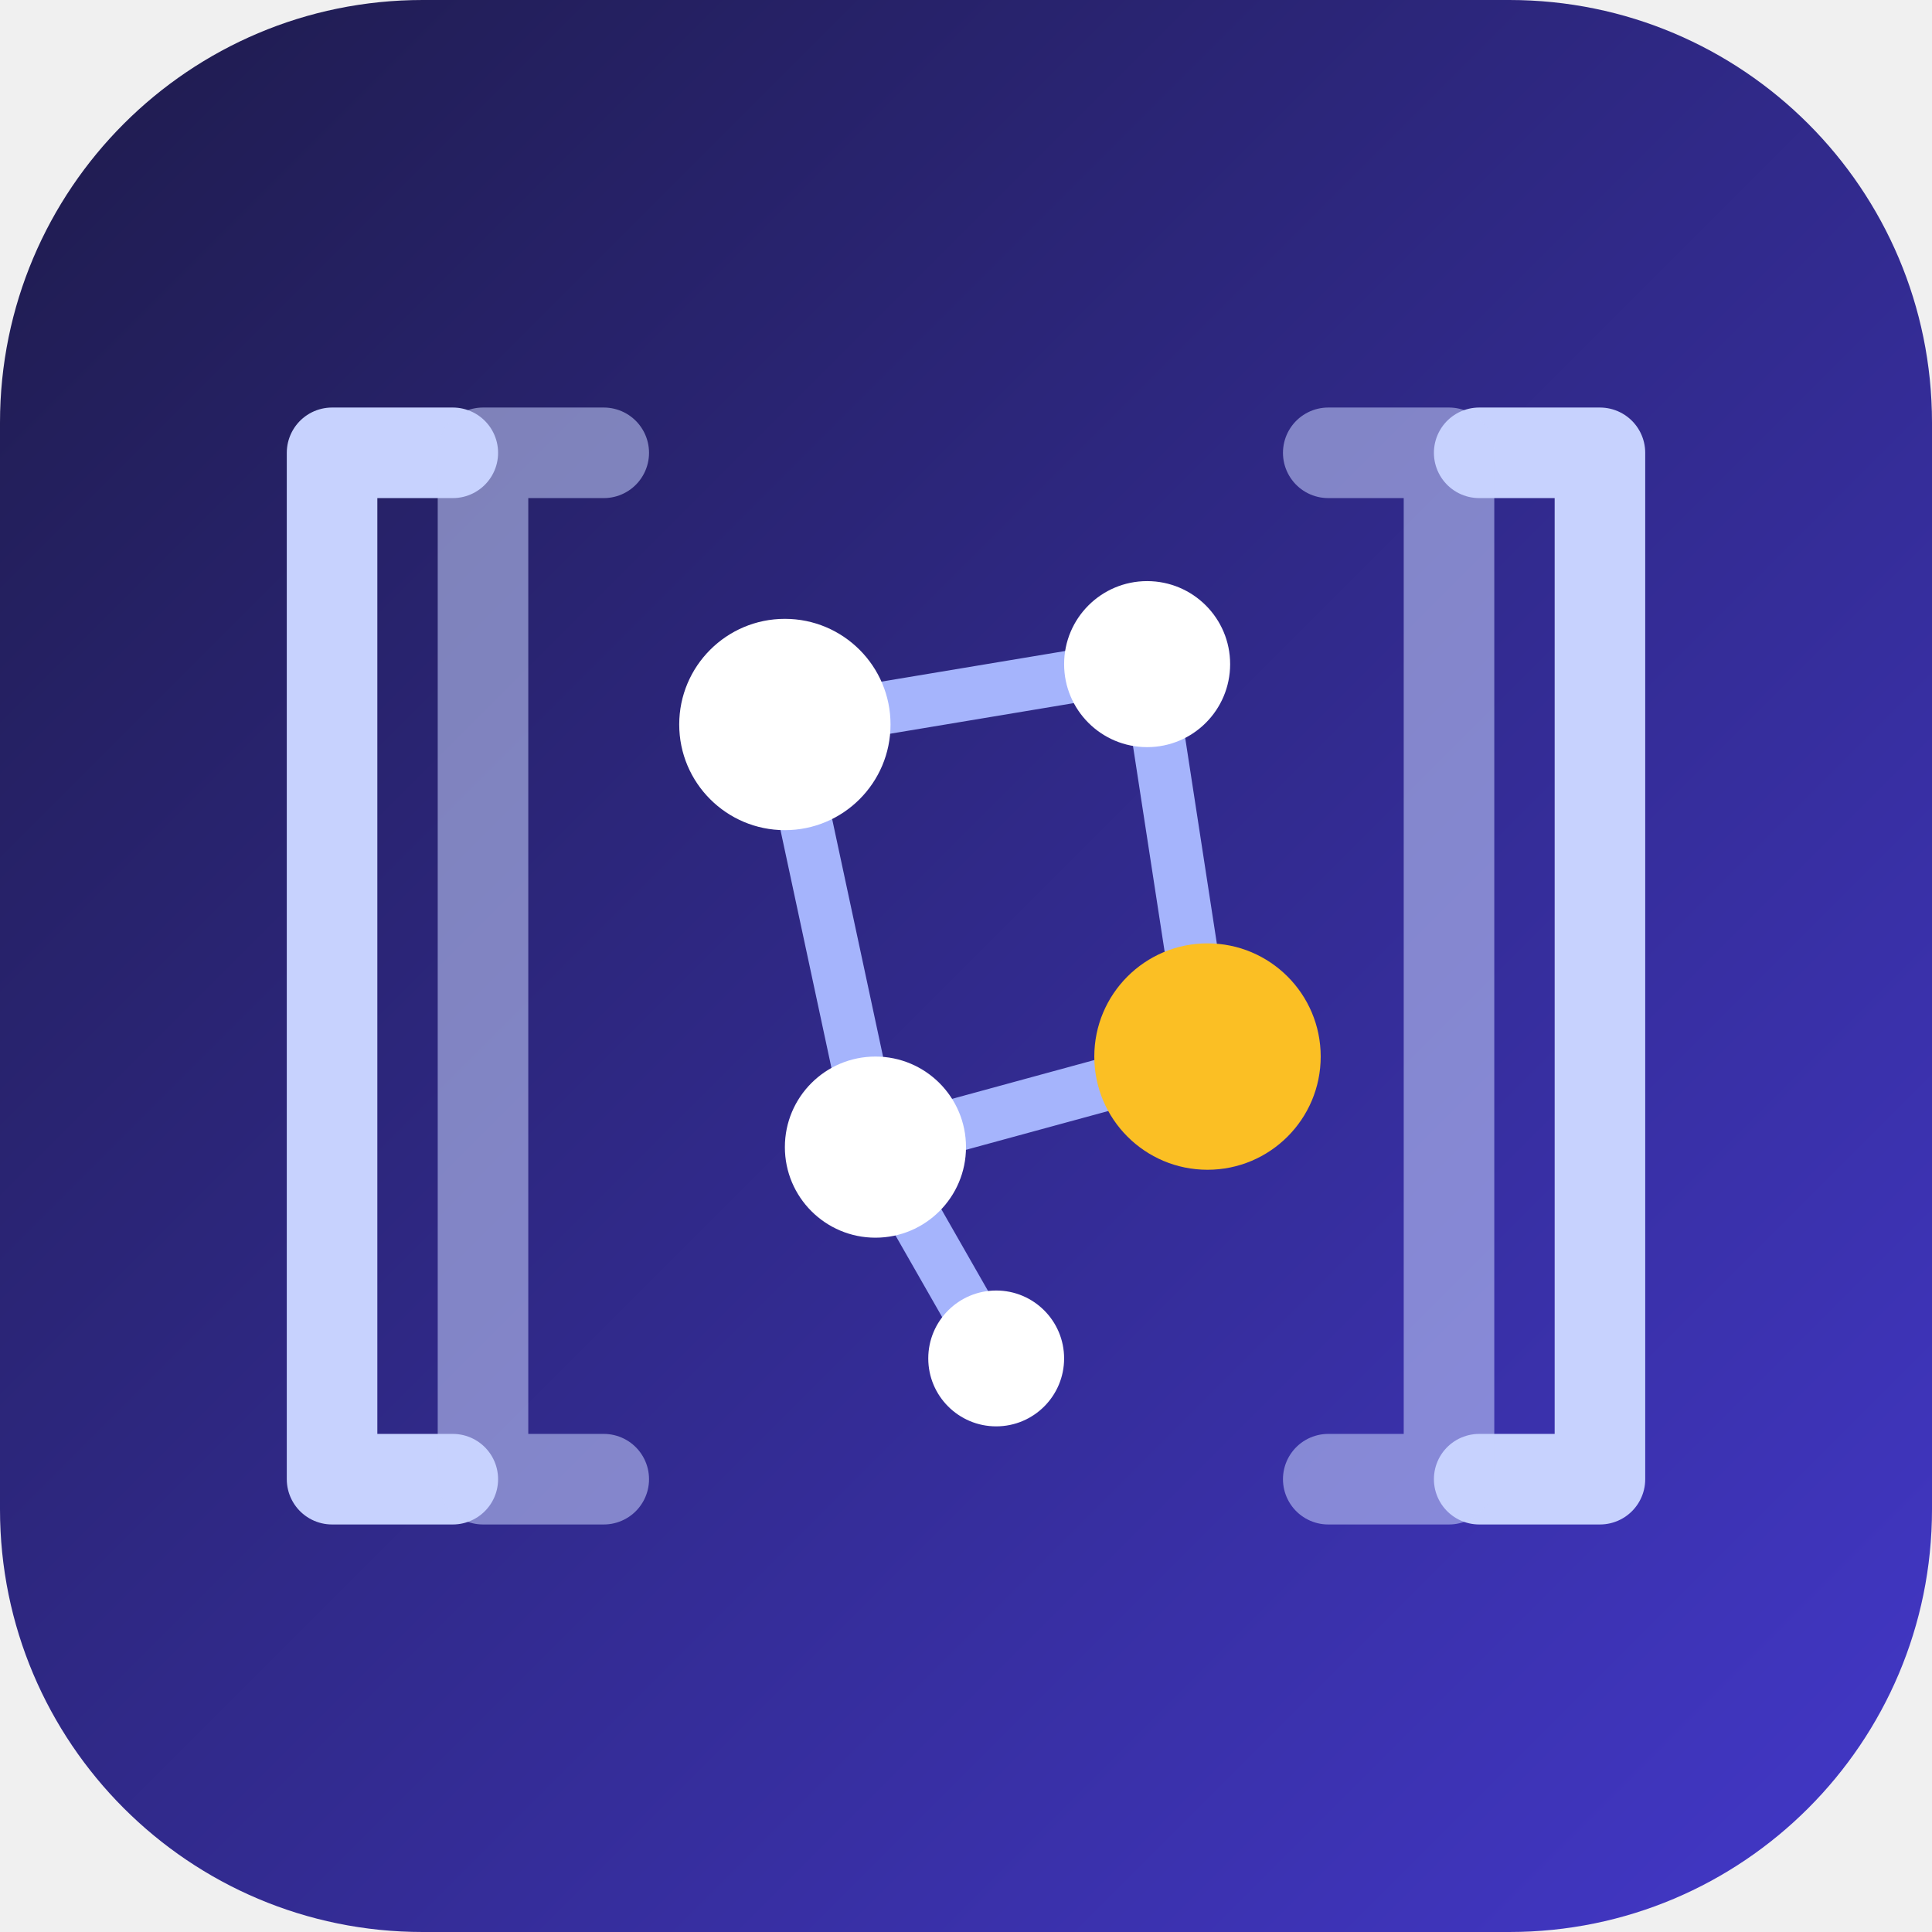
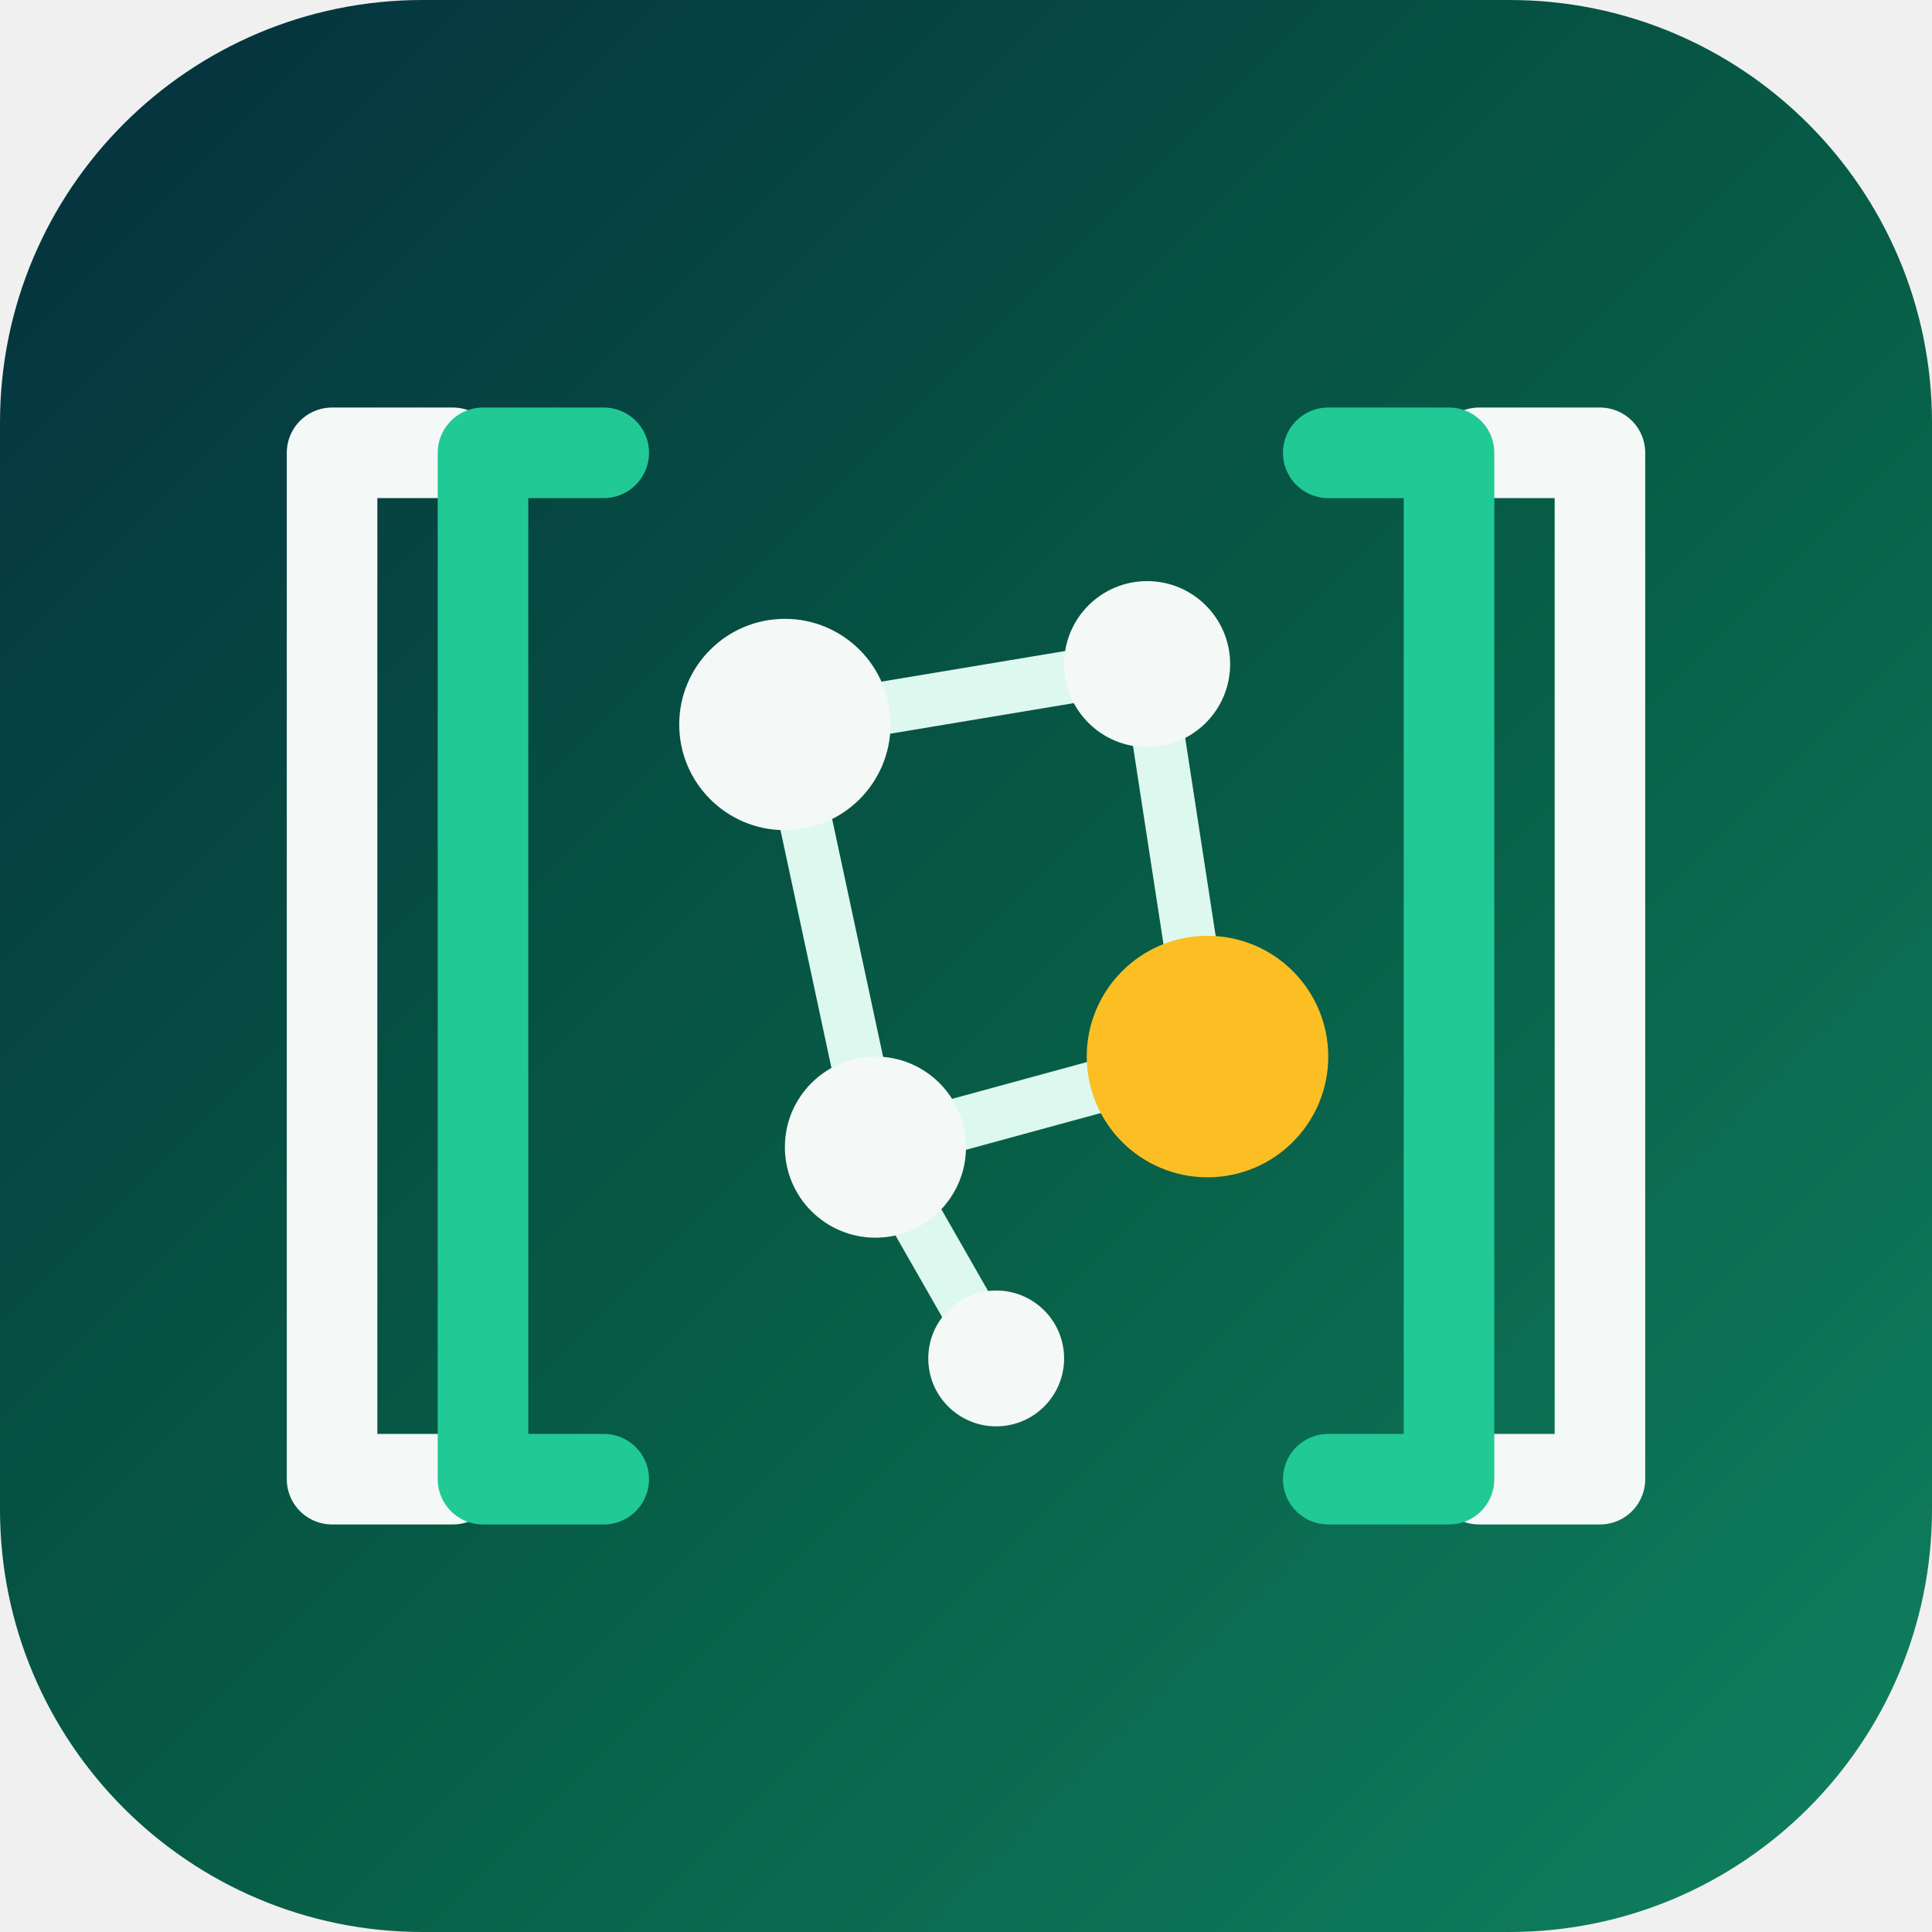
- <svg xmlns="http://www.w3.org/2000/svg" viewBox="0 0 128 128" width="128" height="128" role="img" aria-label="brain-cli logo">
+ <svg xmlns="http://www.w3.org/2000/svg" viewBox="0 0 128 128" width="128" height="128" role="img" aria-labelledby="t d">
  <defs>
-     <linearGradient id="bg" x1="0" y1="0" x2="1" y2="1">
-       <stop offset="0" stop-color="#1E1B4B" />
-       <stop offset="1" stop-color="#4338CA" />
+     <linearGradient id="brand" x1="0" y1="0" x2="1" y2="1">
+       <stop offset="0" stop-color="#052F3E" />
+       <stop offset="0.55" stop-color="#075E46" />
+       <stop offset="1" stop-color="#108160" />
    </linearGradient>
  </defs>
-   <rect width="128" height="128" rx="28" fill="url(#bg)" />
-   <g fill="none" stroke="#C7D2FE" stroke-width="6" stroke-linecap="round" stroke-linejoin="round">
-     <path d="M30 30 H22 V98 H30" />
-     <path d="M40 30 H32 V98 H40" opacity="0.55" />
-     <path d="M98 30 H106 V98 H98" />
-     <path d="M88 30 H96 V98 H88" opacity="0.55" />
+   <rect width="128" height="128" rx="28" fill="url(#brand)" />
+   <g fill="none" stroke-width="6" stroke-linecap="round" stroke-linejoin="round">
+     <path d="M30 30H22V98H30 M98 30H106V98H98" stroke="#F4F8F6" />
+     <path d="M40 30H32V98H40 M88 30H96V98H88" stroke="#21C995" />
  </g>
-   <g stroke="#A5B4FC" stroke-width="3.5" stroke-linecap="round">
-     <line x1="52" y1="48" x2="76" y2="44" />
-     <line x1="52" y1="48" x2="58" y2="76" />
-     <line x1="76" y1="44" x2="80" y2="70" />
-     <line x1="58" y1="76" x2="80" y2="70" />
-     <line x1="58" y1="76" x2="66" y2="90" />
-   </g>
-   <g fill="#FFFFFF">
+   <path d="M52 48L76 44L80 70L58 76Z M58 76L66 90" fill="none" stroke="#DDF8EE" stroke-width="3.5" stroke-linejoin="round" stroke-linecap="round" />
+   <g fill="#F4F8F6">
    <circle cx="52" cy="48" r="7" />
    <circle cx="76" cy="44" r="5.5" />
    <circle cx="58" cy="76" r="6" />
-     <circle cx="80" cy="70" r="7.5" fill="#FBBF24" />
    <circle cx="66" cy="90" r="4.5" />
+     <circle cx="80" cy="70" r="8" fill="#FBBF24" />
  </g>
</svg>
